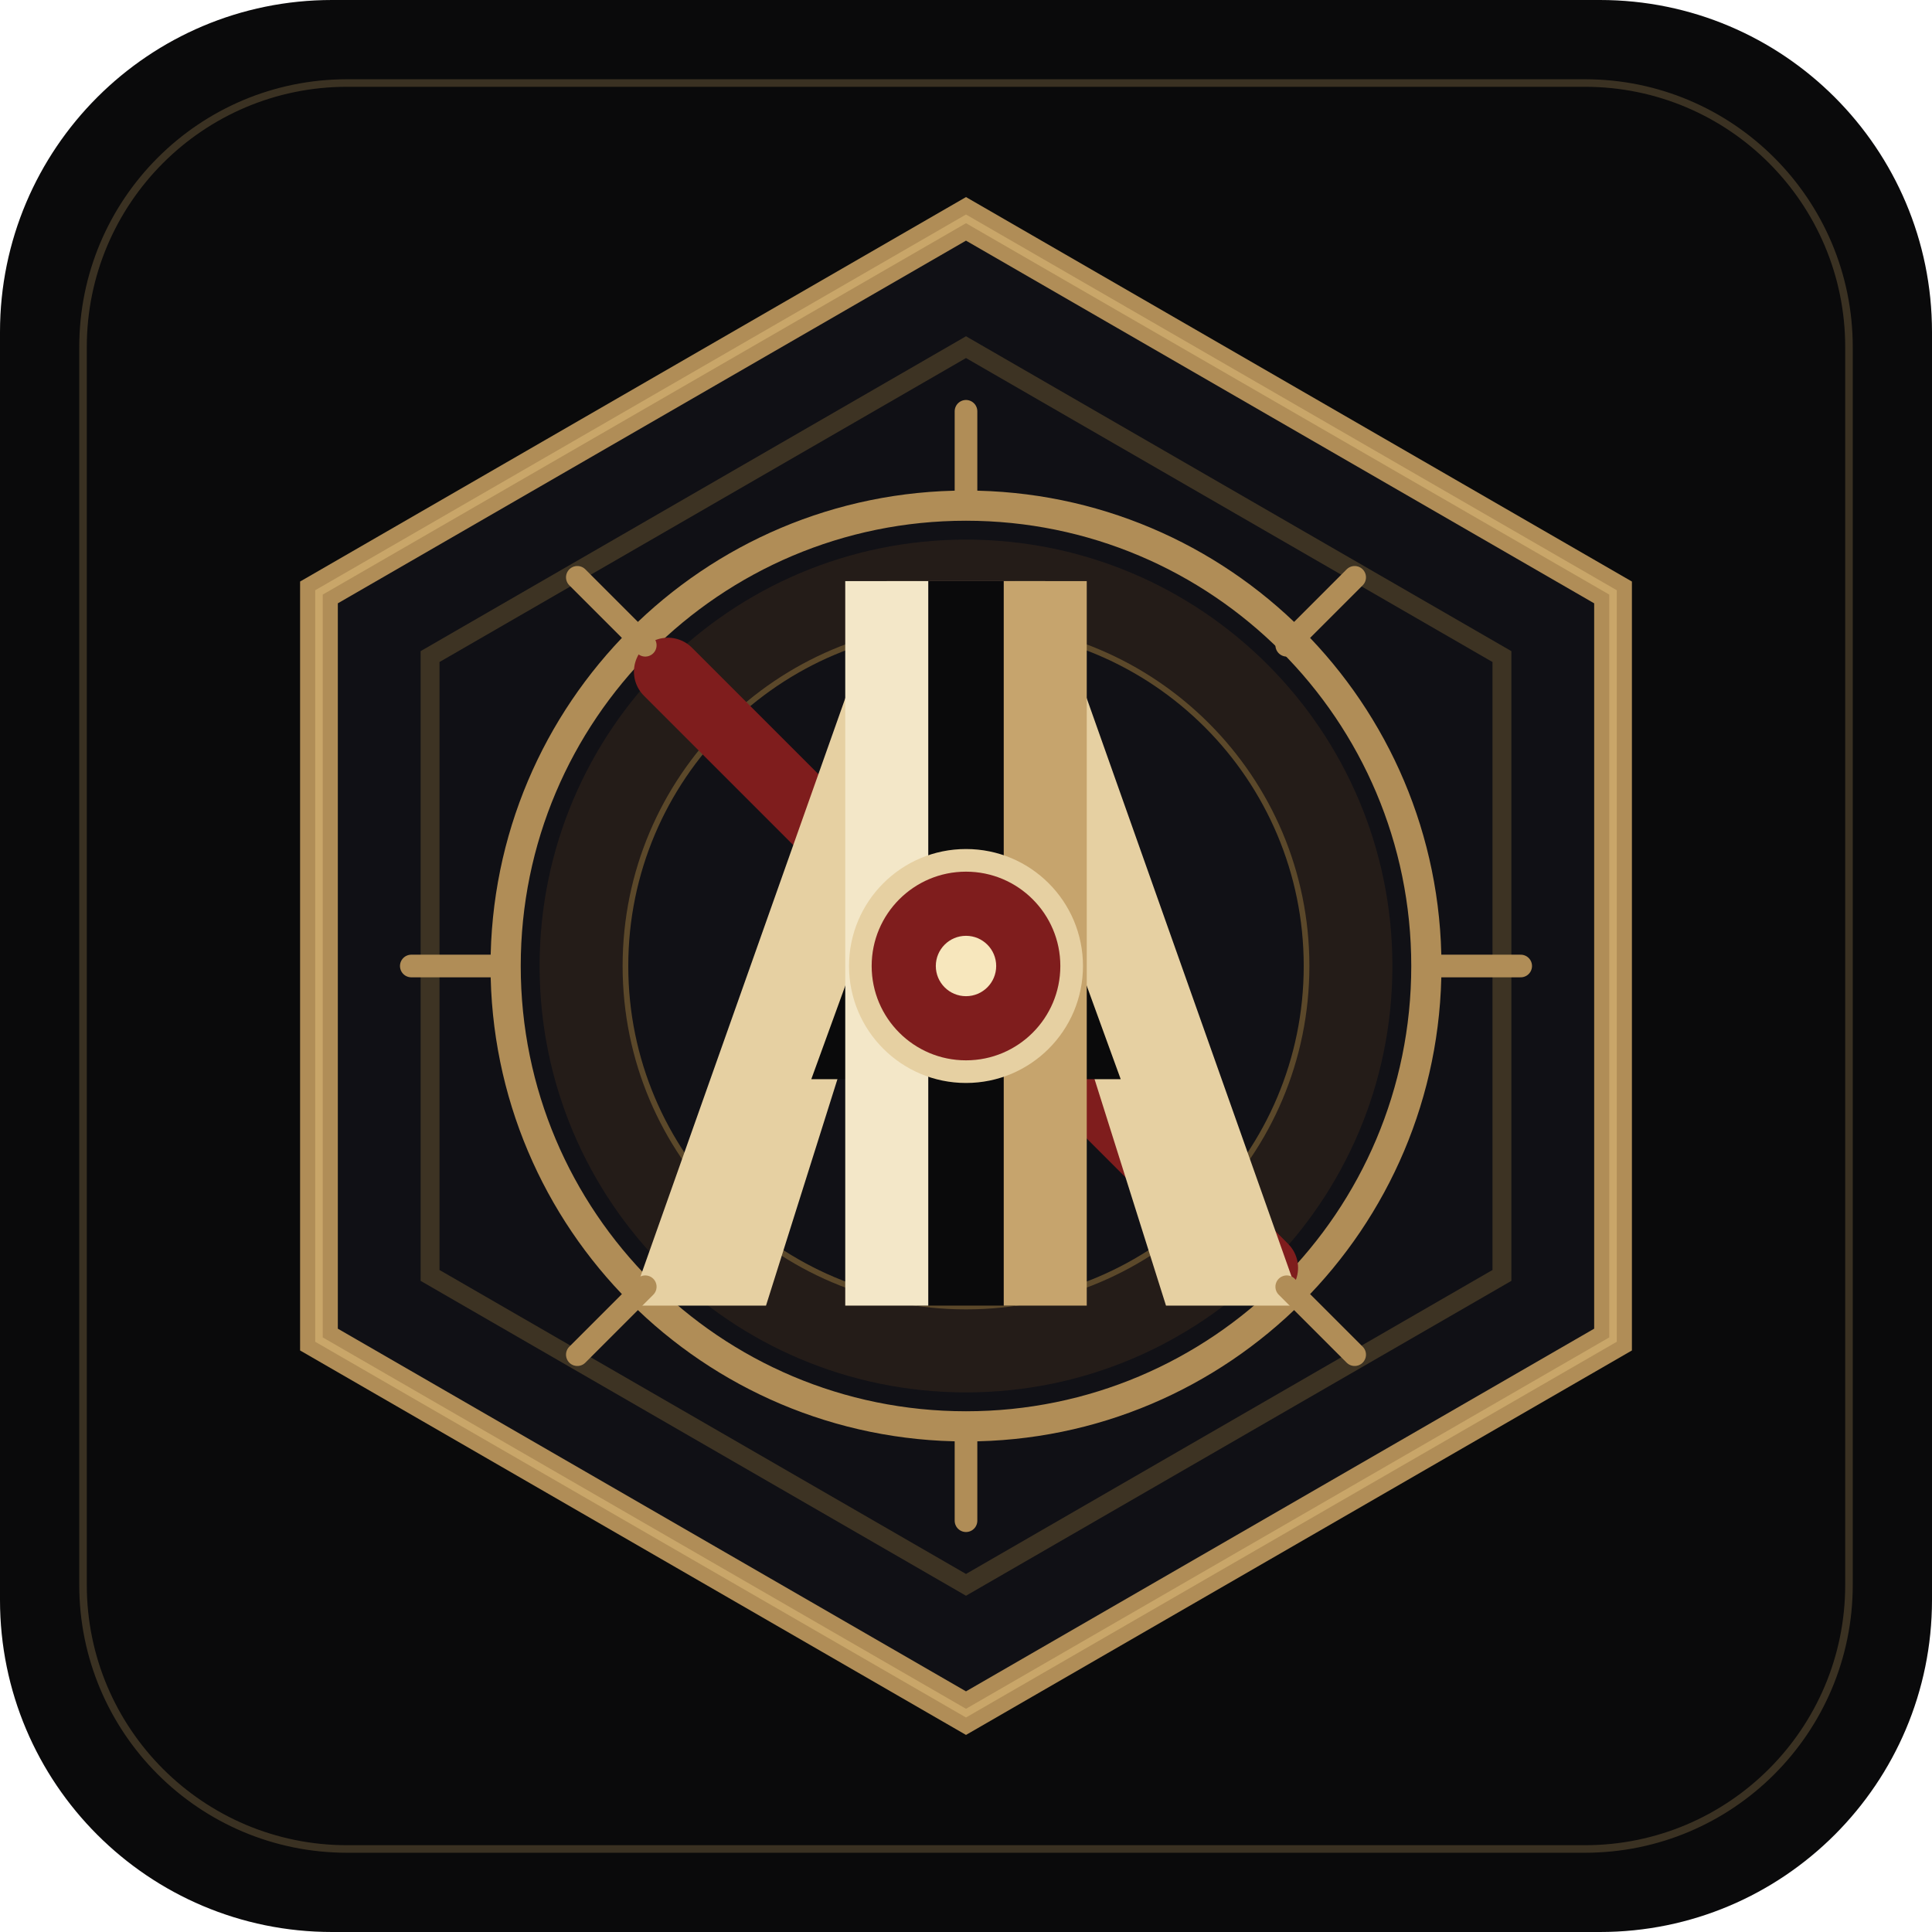
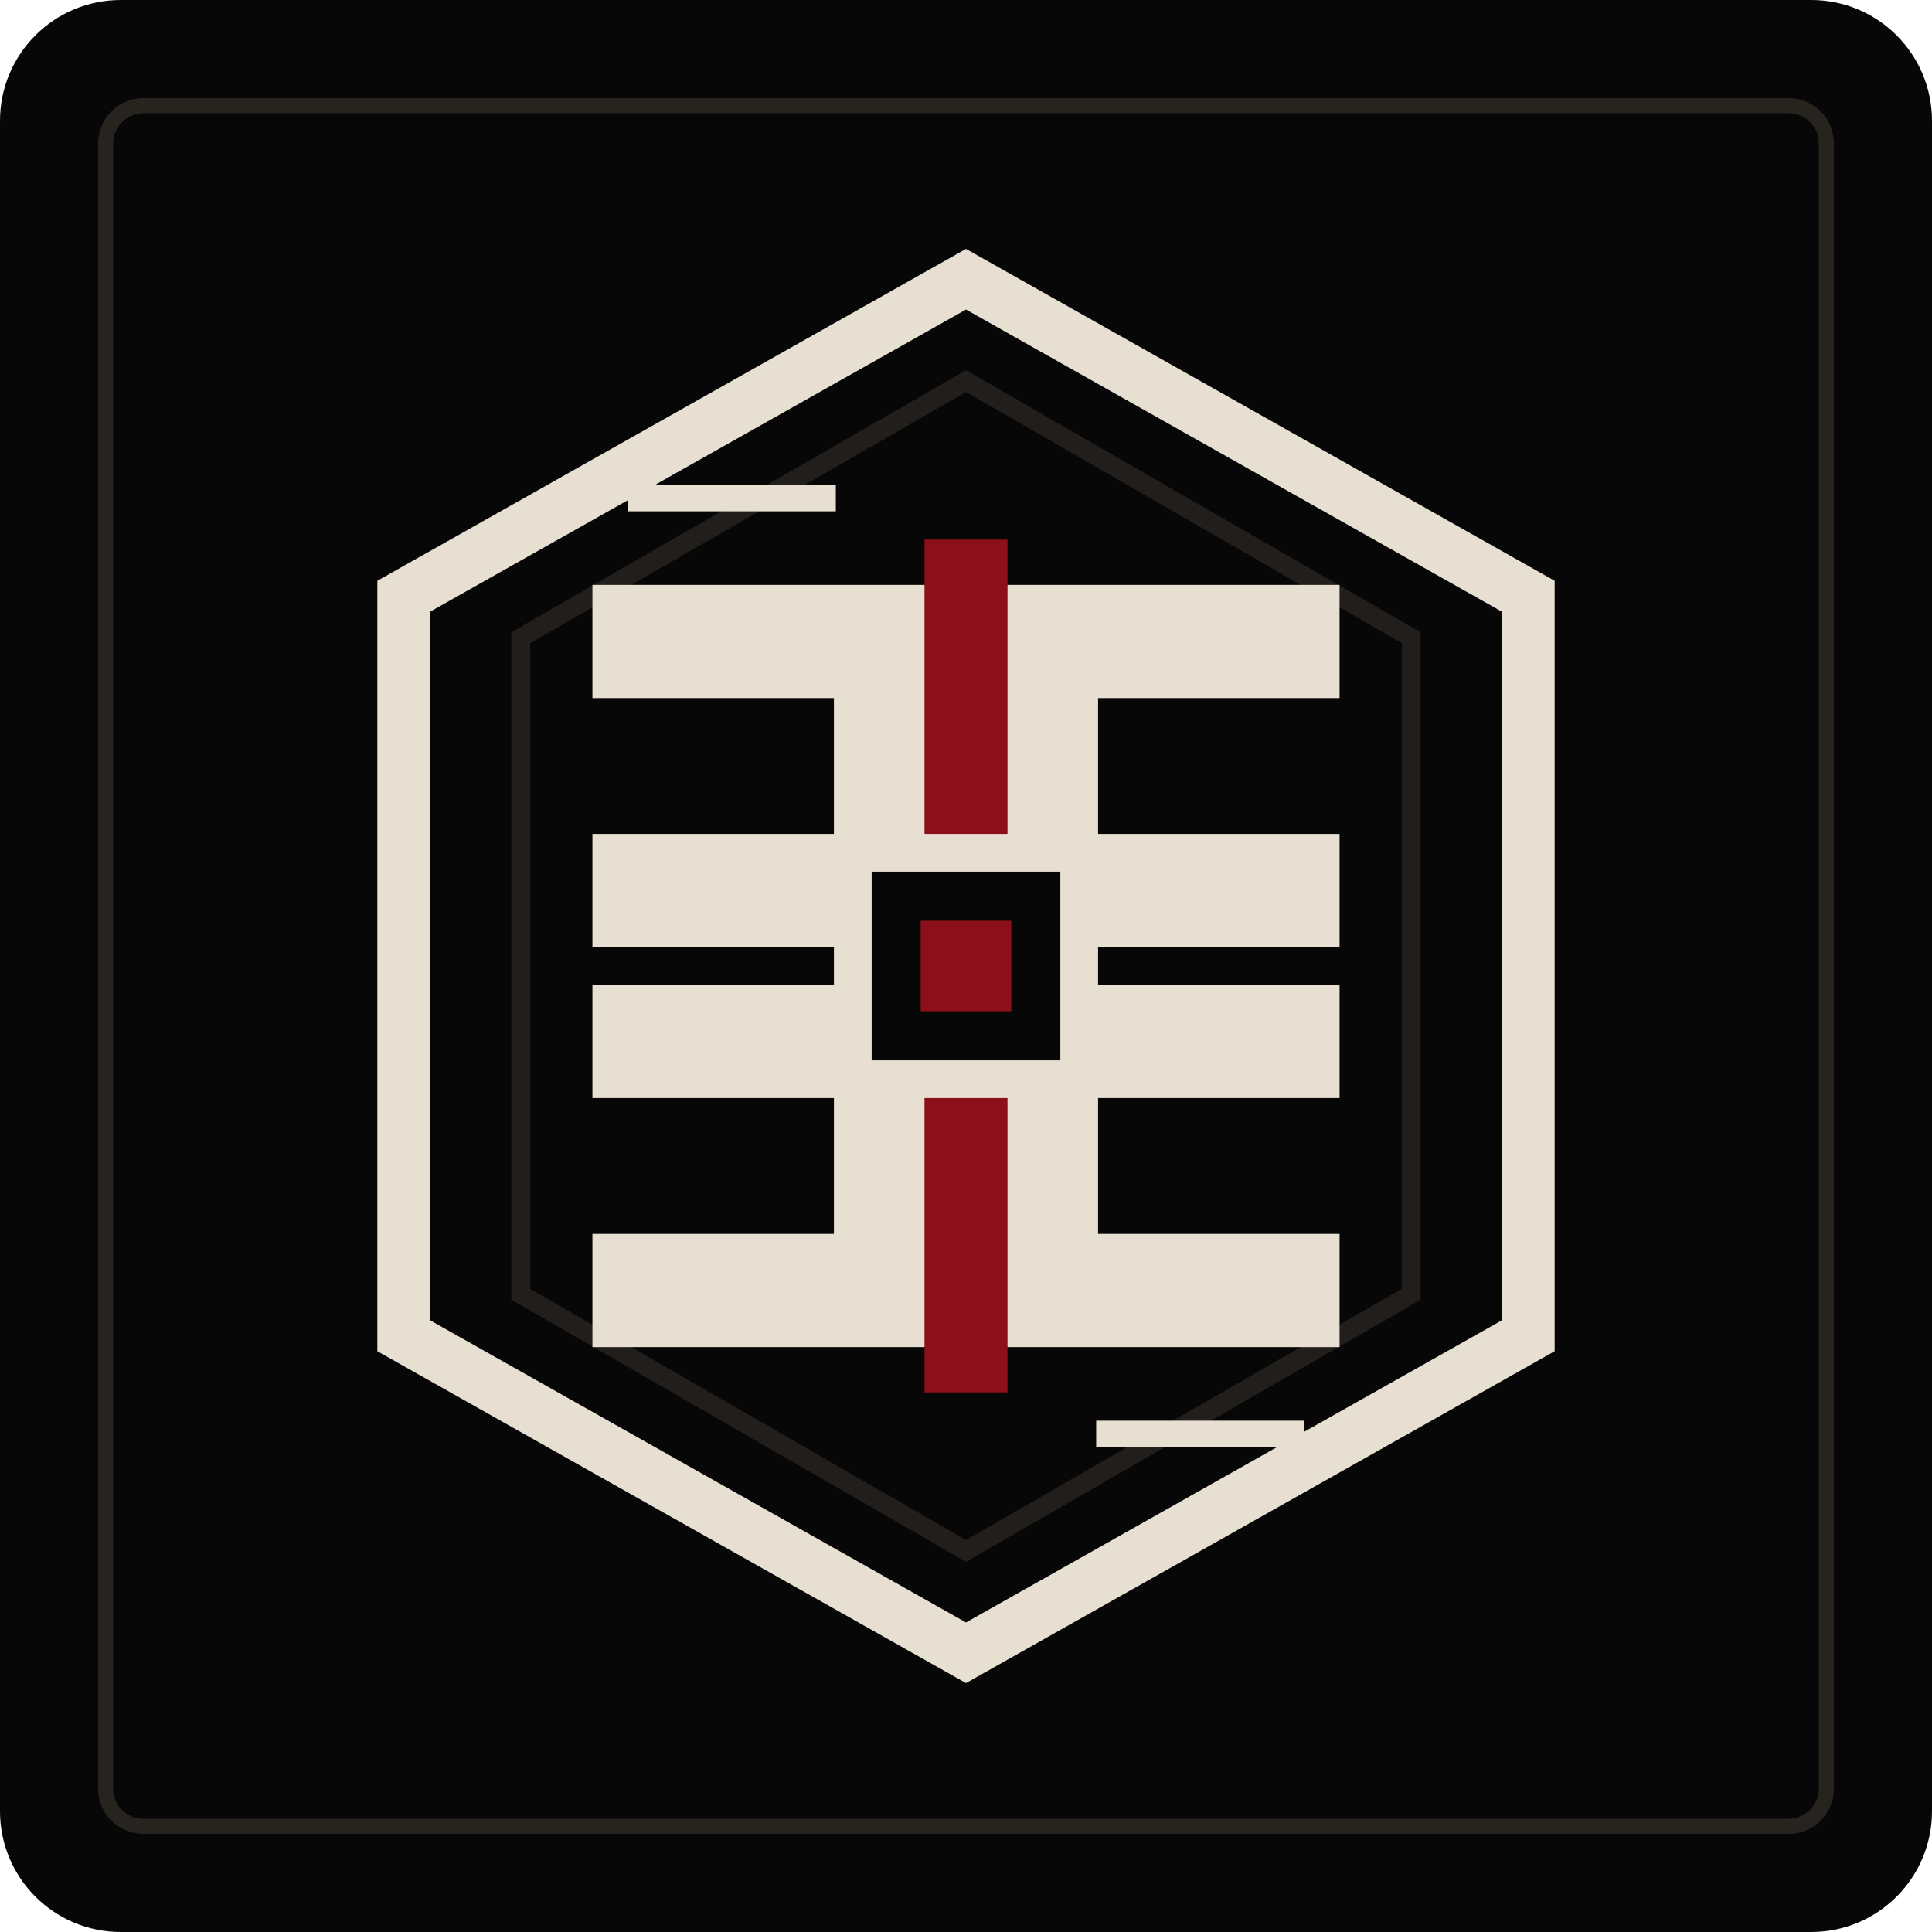
- <svg xmlns="http://www.w3.org/2000/svg" width="512" height="512" viewBox="0 0 512 512" fill="none" role="img" aria-labelledby="title desc">
-   <rect width="512" height="512" rx="88" fill="#0A0A0B" />
-   <rect x="22" y="22" width="468" height="468" rx="70" stroke="#3A3122" stroke-width="2" />
-   <path d="M256 58L427.473 157V355L256 454L84.527 355V157L256 58Z" fill="#101015" stroke="#B08D57" stroke-width="10" />
-   <path d="M256 92L398.029 174V338L256 420L113.971 338V174L256 92Z" stroke="#3D3323" stroke-width="5" />
-   <circle cx="256" cy="256" r="122" fill="#111116" stroke="#B08D57" stroke-width="8" />
-   <circle cx="256" cy="256" r="91" stroke="#5B482A" stroke-width="3" />
-   <path d="M154 256C154 199.667 199.667 154 256 154C312.333 154 358 199.667 358 256C358 312.333 312.333 358 256 358C199.667 358 154 312.333 154 256Z" stroke="#241C18" stroke-width="22" />
-   <path d="M177 178L335 336" stroke="#7F1D1D" stroke-width="18" stroke-linecap="round" />
-   <path d="M167 346H203L256 178L309 346H345L277 154H235L167 346Z" fill="#E6D0A2" />
-   <path d="M215 286H297L285 253H227L215 286Z" fill="#0A0A0B" />
-   <path d="M243 154H269V346H243V154Z" fill="#0A0A0B" />
-   <path d="M224 154H246V346H224V154Z" fill="#F3E7C8" />
-   <path d="M266 154H288V346H266V154Z" fill="#C6A46D" />
-   <circle cx="256" cy="256" r="28" fill="#7F1D1D" stroke="#E6D0A2" stroke-width="6" />
-   <circle cx="256" cy="256" r="8" fill="#F7E7BD" />
-   <g stroke="#B08D57" stroke-width="6" stroke-linecap="round">
-     <path d="M256 109V134" />
-     <path d="M256 378V403" />
-     <path d="M109 256H134" />
-     <path d="M378 256H403" />
-     <path d="M153 153L171 171" />
-     <path d="M341 341L359 359" />
-     <path d="M359 153L341 171" />
-     <path d="M171 341L153 359" />
-   </g>
-   <path d="M256 58L427.473 157V355L256 454L84.527 355V157L256 58Z" stroke="#F5D38A" stroke-opacity="0.35" stroke-width="2" />
+ <svg xmlns="http://www.w3.org/2000/svg" width="512" height="512" viewBox="0 0 512 512" fill="none" role="img" aria-labelledby="lazyagent-mark-title lazyagent-mark-desc">
+   <rect width="512" height="512" rx="32" fill="#070707" />
+   <rect x="28" y="28" width="456" height="456" rx="10" stroke="#27231F" stroke-width="4" />
+   <path d="M256 74L405 158V354L256 438L107 354V158L256 74Z" stroke="#E7E0D2" stroke-width="14" stroke-linejoin="miter" />
+   <path d="M256 101L374 169V343L256 411L138 343V169L256 101Z" stroke="#211E1B" stroke-width="5" stroke-linejoin="miter" />
+   <path d="M172 170H236V236H172" stroke="#E7E0D2" stroke-width="30" stroke-linecap="square" stroke-linejoin="miter" />
+   <path d="M340 170H276V236H340" stroke="#E7E0D2" stroke-width="30" stroke-linecap="square" stroke-linejoin="miter" />
+   <path d="M172 342H236V276H172" stroke="#E7E0D2" stroke-width="30" stroke-linecap="square" stroke-linejoin="miter" />
+   <path d="M340 342H276V276H340" stroke="#E7E0D2" stroke-width="30" stroke-linecap="square" stroke-linejoin="miter" />
+   <path d="M256 154V358" stroke="#8B1019" stroke-width="22" stroke-linecap="square" />
+   <rect x="226" y="226" width="60" height="60" fill="#070707" stroke="#E7E0D2" stroke-width="10" />
+   <rect x="244" y="244" width="24" height="24" fill="#8B1019" />
+   <path d="M170 132H218" stroke="#E7E0D2" stroke-width="7" stroke-linecap="square" />
+   <path d="M294 380H342" stroke="#E7E0D2" stroke-width="7" stroke-linecap="square" />
</svg>
